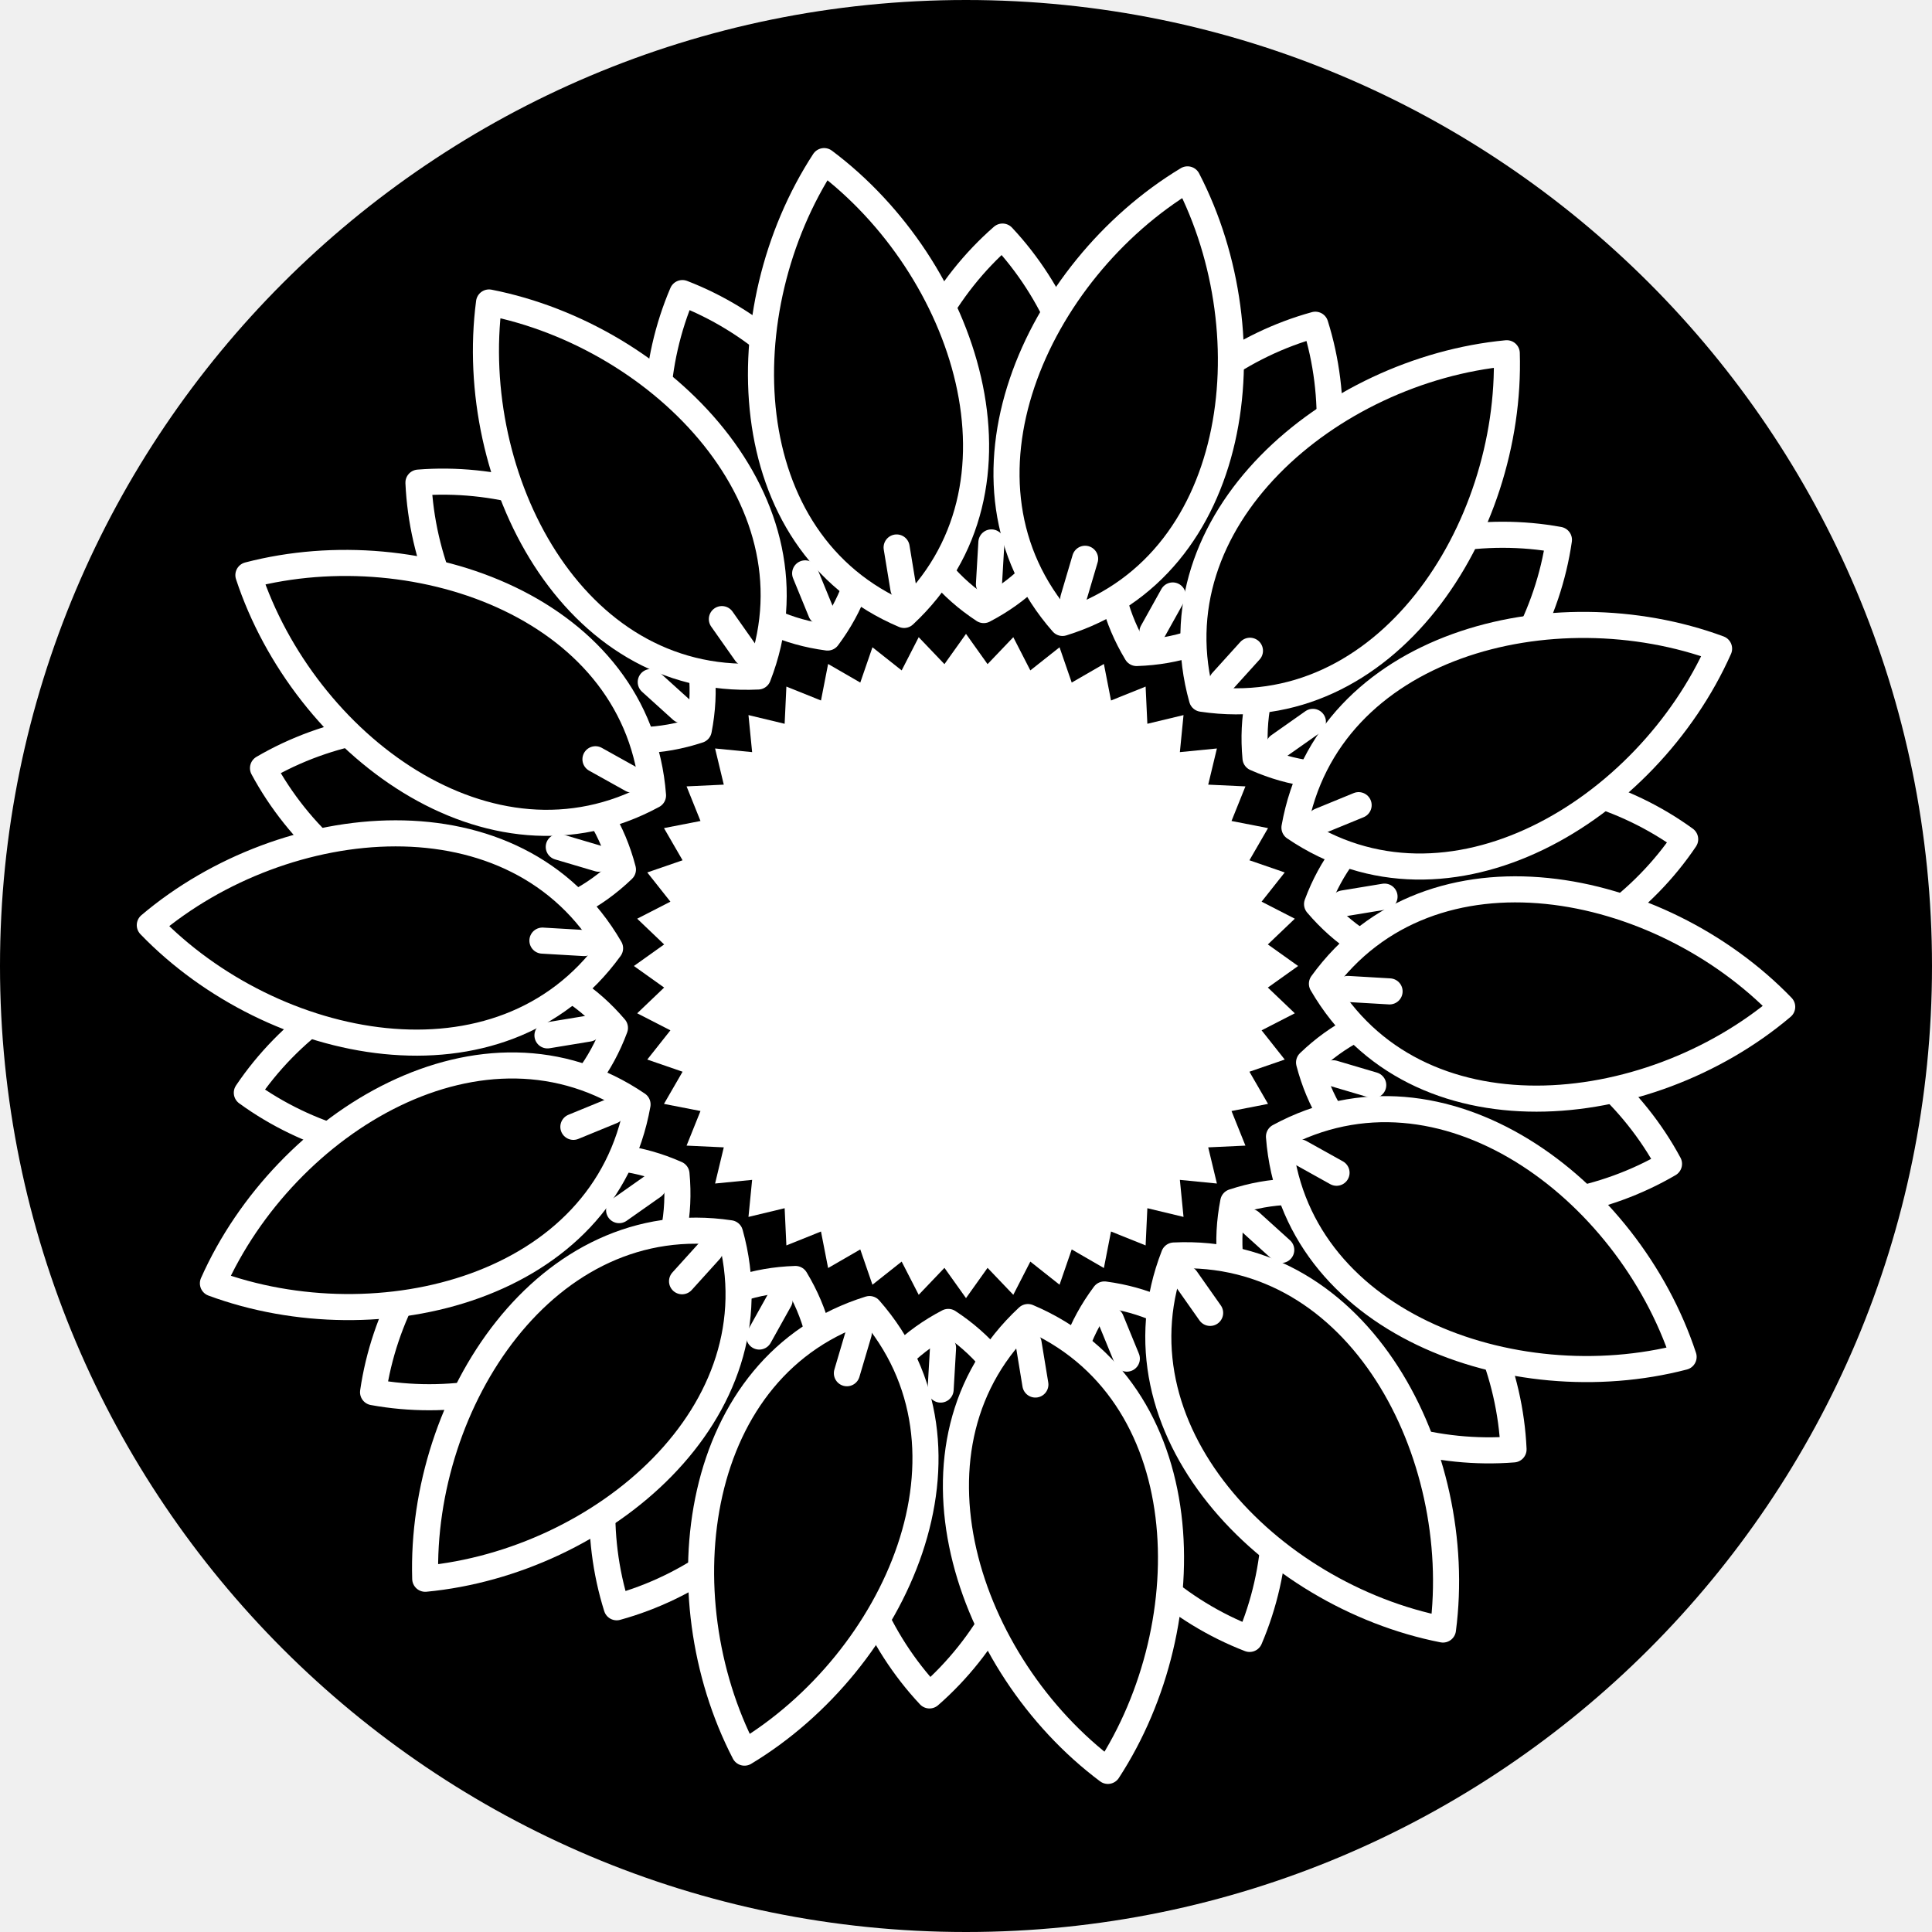
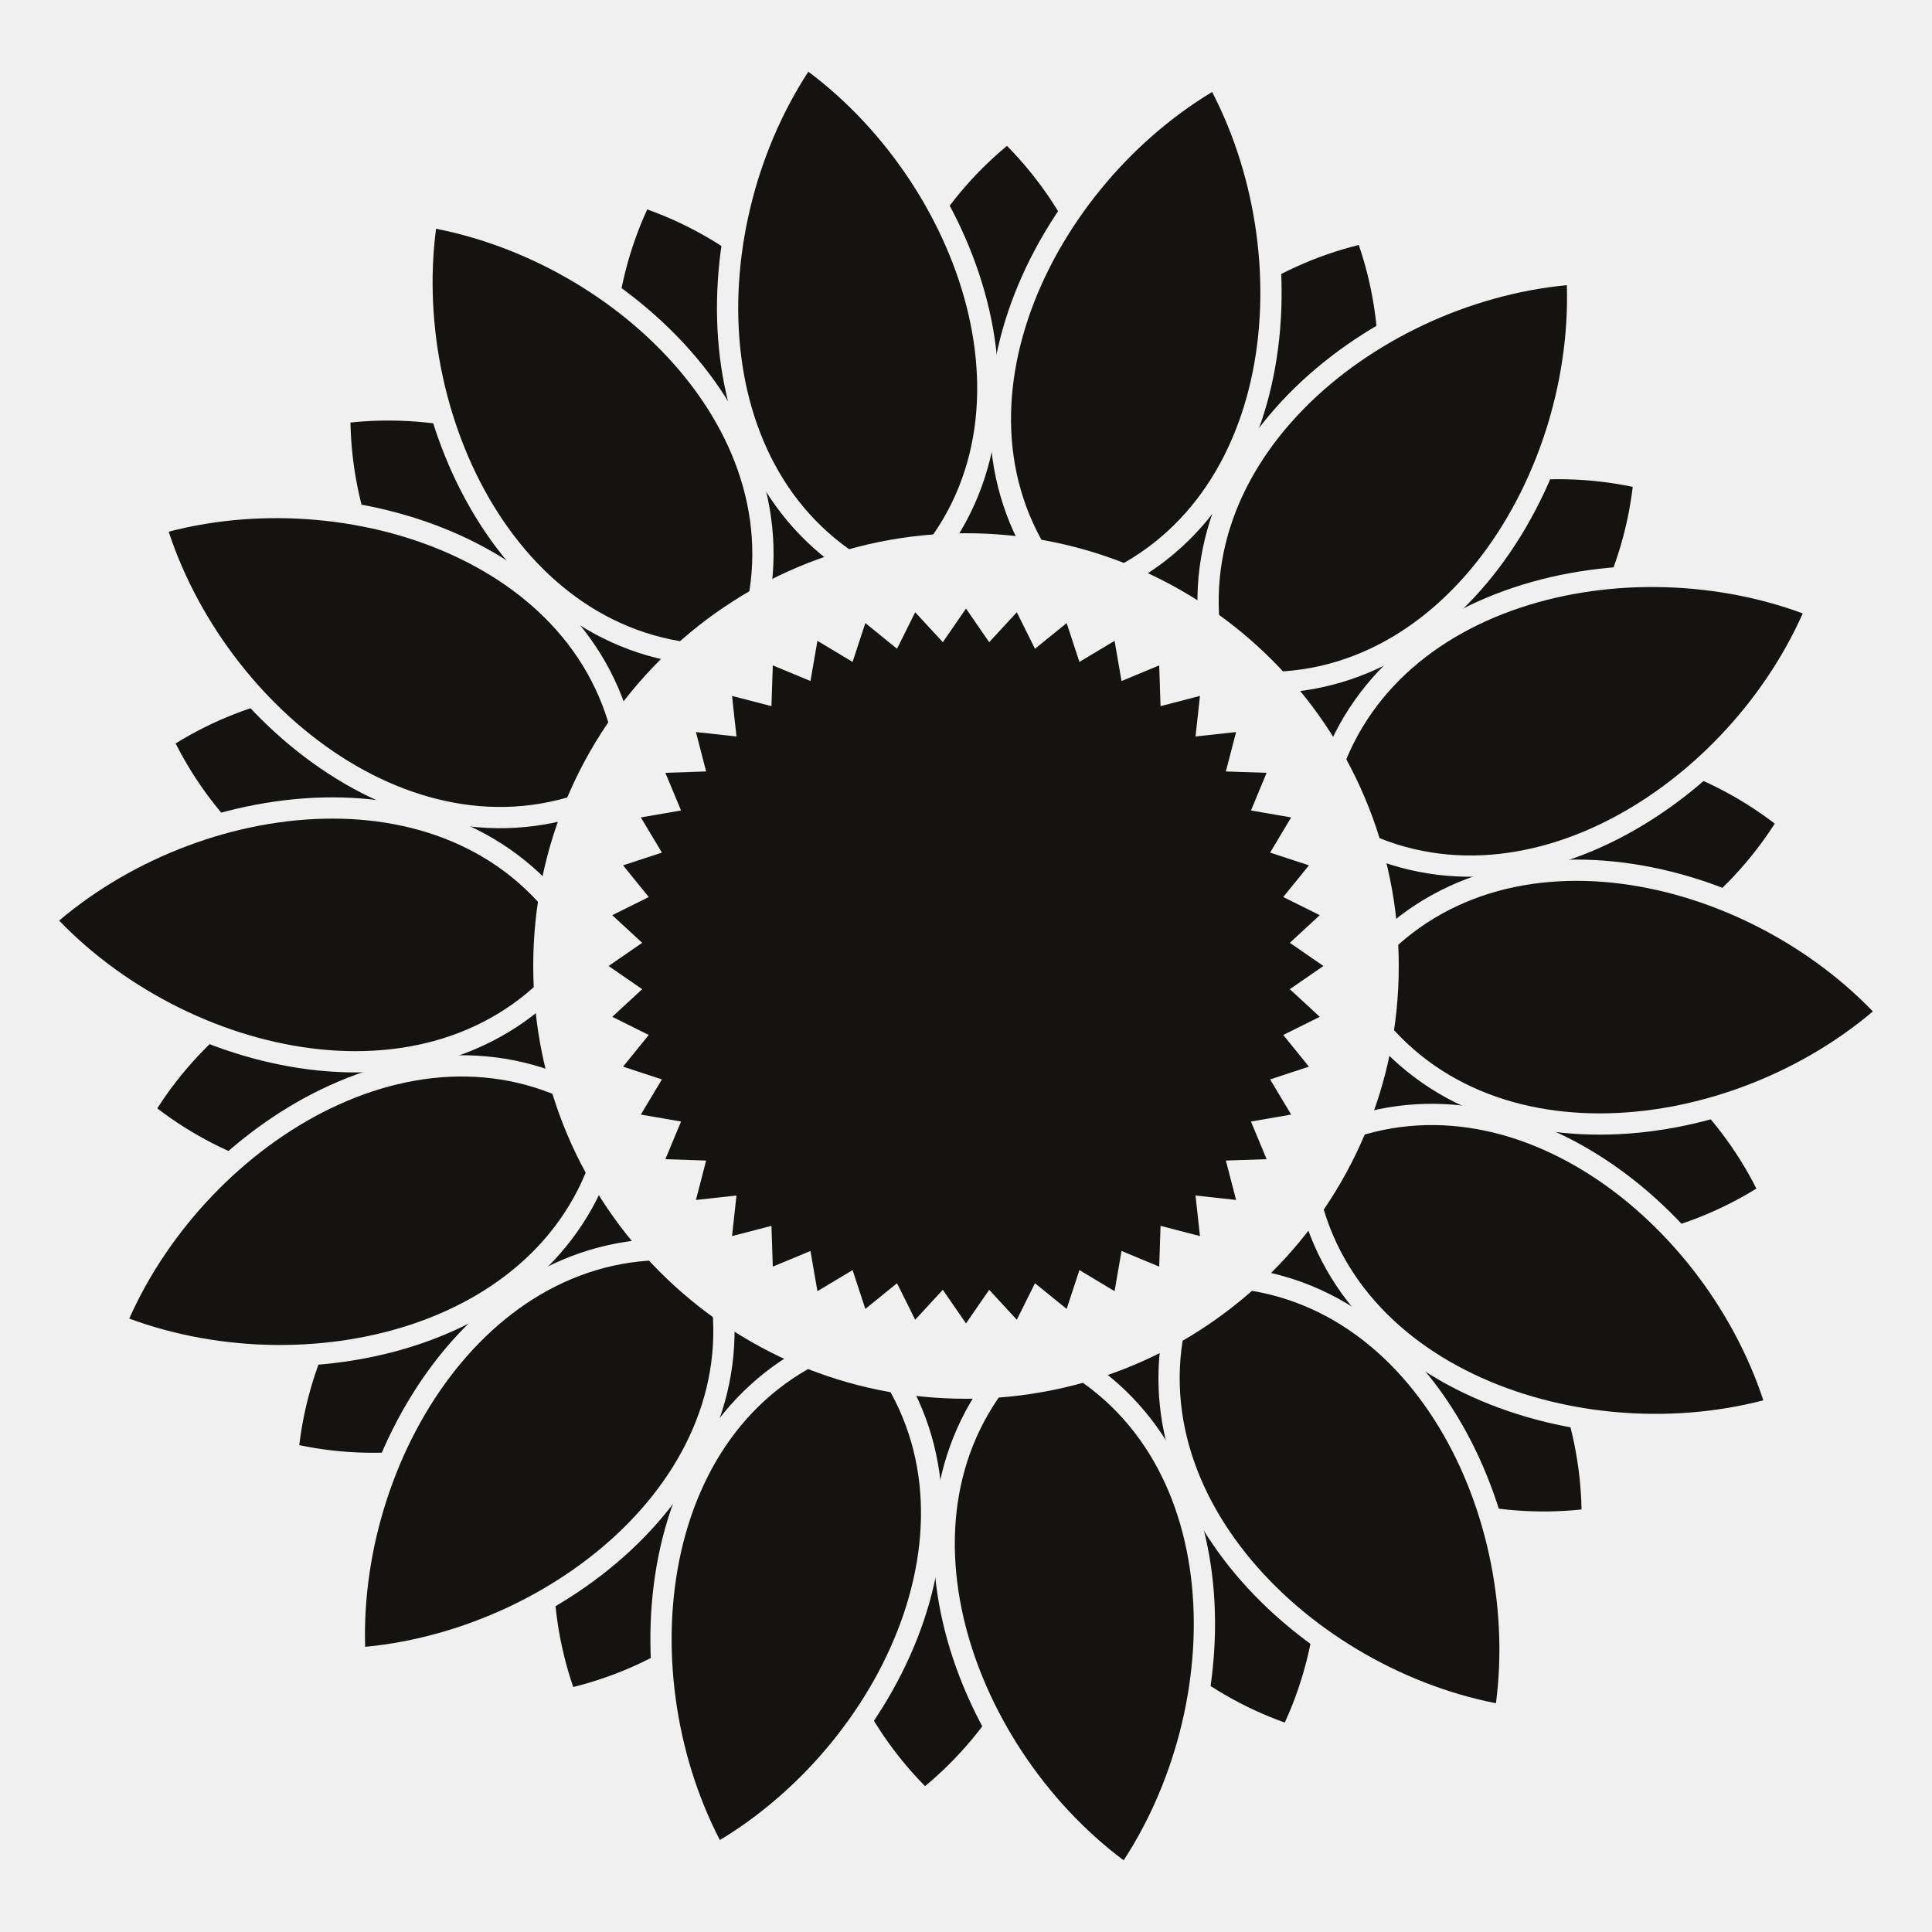
<svg xmlns="http://www.w3.org/2000/svg" viewBox="-500 -500 1000 1000">
-   <circle r="500" fill="#000000" />
-   <g transform="scale(0.9)" fill="#000000" stroke="#ffffff" stroke-width="15" stroke-linejoin="round" stroke-linecap="round">
-     <path d="M197.3,55.5 C264.7,-9.2 363.2,37.4 404.3,113.8 C329.4,157.6 221.0,146.0 197.3,55.5 Z" />
-     <path d="M153.7,135.7 C242.5,106.5 311.0,191.3 314.9,278.0 C228.4,284.9 135.8,227.4 153.7,135.7 Z" />
-     <path d="M79.6,188.9 C172.2,201.2 197.2,307.3 163.1,387.0 C82.2,355.8 23.7,263.8 79.6,188.9 Z" />
-     <path d="M-10.2,204.7 C67.9,256.0 44.3,362.5 -21.0,419.5 C-80.3,356.2 -93.1,248.0 -10.2,204.7 Z" />
-     <path d="M-98.1,180.0 C-49.9,260.1 -117.3,345.8 -200.9,368.8 C-226.9,286.1 -191.5,183.0 -98.1,180.0 Z" />
-     <path d="M-166.5,119.6 C-157.8,212.7 -255.7,260.7 -341.0,245.1 C-328.6,159.3 -251.9,81.8 -166.5,119.6 Z" />
-     <path d="M-201.9,35.6 C-234.5,123.2 -343.5,123.9 -413.6,72.9 C-365.2,1.0 -262.5,-35.6 -201.9,35.6 Z" />
-     <path d="M-197.3,-55.5 C-264.7,9.2 -363.2,-37.4 -404.3,-113.8 C-329.4,-157.6 -221.0,-146.0 -197.3,-55.5 Z" />
-     <path d="M-153.7,-135.7 C-242.5,-106.5 -311.0,-191.3 -314.9,-278.0 C-228.4,-284.9 -135.8,-227.4 -153.7,-135.7 Z" />
-     <path d="M-79.6,-188.9 C-172.2,-201.2 -197.2,-307.3 -163.1,-387.0 C-82.2,-355.8 -23.7,-263.8 -79.6,-188.9 Z" />
-     <path d="M10.2,-204.7 C-67.9,-256.0 -44.3,-362.5 21.0,-419.5 C80.3,-356.2 93.1,-248.0 10.2,-204.7 Z" />
-     <path d="M98.1,-180.0 C49.9,-260.1 117.3,-345.8 200.9,-368.8 C226.9,-286.1 191.5,-183.0 98.1,-180.0 Z" />
-     <path d="M166.5,-119.6 C157.8,-212.7 255.7,-260.7 341.0,-245.1 C328.6,-159.3 251.9,-81.8 166.5,-119.6 Z" />
-     <path d="M201.9,-35.6 C234.5,-123.2 343.5,-123.9 413.6,-72.9 C365.2,-1.0 262.5,35.6 201.9,-35.6 Z" />
-     <path d="M204.7,10.2 C267.5,-76.6 398.8,-49.7 469.4,23.5 C391.8,89.3 258.5,102.9 204.7,10.2 Z" />
-     <path d="M180.0,98.1 C274.2,47.0 380.9,128.2 412.7,224.8 C314.3,250.5 188.2,204.9 180.0,98.1 Z" />
-     <path d="M119.6,166.5 C226.7,161.3 287.5,280.8 274.3,381.6 C174.5,362.0 80.7,266.3 119.6,166.5 Z" />
-     <path d="M35.6,201.9 C134.2,243.7 137.2,377.7 81.6,462.9 C0.1,401.9 -42.8,274.9 35.6,201.9 Z" />
-     <path d="M-55.5,197.3 C15.2,277.8 -40.3,399.9 -127.4,452.4 C-174.2,362.1 -157.9,229.1 -55.5,197.3 Z" />
-     <path d="M-135.7,153.7 C-106.9,256.9 -209.8,342.8 -311.0,352.4 C-314.1,250.7 -241.6,137.9 -135.7,153.7 Z" />
-     <path d="M-188.9,79.6 C-207.7,185.1 -337.7,217.8 -433.1,182.5 C-391.8,89.6 -277.5,19.4 -188.9,79.6 Z" />
-     <path d="M-204.7,-10.2 C-267.5,76.6 -398.8,49.7 -469.4,-23.5 C-391.8,-89.3 -258.5,-102.9 -204.7,-10.2 Z" />
-     <path d="M-180.0,-98.1 C-274.2,-47.0 -380.9,-128.2 -412.7,-224.8 C-314.3,-250.5 -188.2,-204.9 -180.0,-98.1 Z" />
-     <path d="M-119.6,-166.5 C-226.7,-161.3 -287.5,-280.8 -274.3,-381.6 C-174.5,-362.0 -80.7,-266.3 -119.6,-166.5 Z" />
-     <path d="M-35.6,-201.9 C-134.2,-243.7 -137.2,-377.7 -81.6,-462.9 C-0.1,-401.9 42.8,-274.9 -35.6,-201.9 Z" />
-     <path d="M55.5,-197.3 C-15.2,-277.8 40.3,-399.9 127.4,-452.4 C174.2,-362.1 157.9,-229.1 55.5,-197.3 Z" />
-     <path d="M135.7,-153.7 C106.9,-256.9 209.8,-342.8 311.0,-352.4 C314.1,-250.7 241.6,-137.9 135.7,-153.7 Z" />
-     <path d="M188.9,-79.6 C207.7,-185.1 337.7,-217.8 433.1,-182.5 C391.8,-89.6 277.5,-19.4 188.9,-79.6 Z" />
-     <path d="M191.0,0.0 L173.6,12.4 L189.1,27.2 L170.0,37.0 L183.3,53.8 L163.0,60.8 L173.7,79.3 L152.7,83.4 L160.7,103.3 L139.3,104.3 L144.3,125.1 L123.0,123.0 L125.1,144.3 L104.3,139.3 L103.3,160.7 L83.4,152.7 L79.3,173.7 L60.8,163.0 L53.8,183.3 L37.0,170.0 L27.2,189.1 L12.4,173.6 L0.0,191.0 L-12.4,173.6 L-27.2,189.1 L-37.0,170.0 L-53.8,183.3 L-60.8,163.0 L-79.3,173.7 L-83.4,152.7 L-103.3,160.7 L-104.3,139.3 L-125.1,144.3 L-123.0,123.0 L-144.3,125.1 L-139.3,104.3 L-160.7,103.3 L-152.7,83.4 L-173.7,79.3 L-163.0,60.8 L-183.3,53.8 L-170.0,37.0 L-189.1,27.2 L-173.6,12.4 L-191.0,0.0 L-173.6,-12.4 L-189.1,-27.2 L-170.0,-37.0 L-183.3,-53.8 L-163.0,-60.8 L-173.7,-79.3 L-152.7,-83.4 L-160.7,-103.3 L-139.3,-104.3 L-144.3,-125.1 L-123.0,-123.0 L-125.1,-144.3 L-104.3,-139.3 L-103.3,-160.7 L-83.4,-152.7 L-79.3,-173.7 L-60.8,-163.0 L-53.8,-183.3 L-37.0,-170.0 L-27.2,-189.1 L-12.4,-173.6 L-0.0,-191.0 L12.4,-173.6 L27.2,-189.1 L37.0,-170.0 L53.8,-183.3 L60.8,-163.0 L79.3,-173.7 L83.4,-152.7 L103.3,-160.7 L104.3,-139.3 L125.1,-144.3 L123.0,-123.0 L144.3,-125.1 L139.3,-104.3 L160.7,-103.3 L152.7,-83.4 L173.7,-79.3 L163.0,-60.8 L183.3,-53.8 L170.0,-37.0 L189.1,-27.2 L173.6,-12.4Z" fill="#ffffff" stroke="none" />
-     <path d="M219.6,13.2L243.6,14.6M211.2,61.7L234.2,68.5M192.1,107.2L213.1,118.9M163.5,147.2L181.3,163.3M126.6,179.9L140.4,199.5M83.4,203.6L92.5,225.8M36.0,217.0L39.9,240.7M-13.2,219.6L-14.6,243.6M-61.7,211.2L-68.5,234.2M-107.2,192.1L-118.9,213.1M-147.2,163.5L-163.3,181.3M-179.9,126.6L-199.5,140.4M-203.6,83.4L-225.8,92.5M-217.0,36.0L-240.7,39.9M-219.6,-13.2L-243.6,-14.6M-211.2,-61.7L-234.2,-68.5M-192.1,-107.2L-213.1,-118.9M-163.5,-147.2L-181.3,-163.3M-126.6,-179.9L-140.4,-199.5M-83.4,-203.6L-92.5,-225.8M-36.0,-217.0L-39.9,-240.7M13.2,-219.6L14.6,-243.6M61.7,-211.2L68.5,-234.2M107.2,-192.1L118.9,-213.1M147.2,-163.5L163.3,-181.3M179.9,-126.6L199.5,-140.4M203.6,-83.4L225.8,-92.5M217.0,-36.0L240.7,-39.9" fill="none" />
-   </g>
+   <style>.f{fill:#14130f}@media(prefers-color-scheme:dark){.f{fill:#f4f4f2}}</style>
+   <mask id="m" maskUnits="userSpaceOnUse" x="-500" y="-500" width="1000" height="1000">
+     <g fill="#fff">
+       <path d="M197.3,55.5 C267.4,-14.9 368.0,33.8 409.1,115.2 C331.6,163.2 220.4,152.2 197.3,55.5 Z" />
+       <path d="M153.7,135.7 C247.4,102.6 316.9,190.1 318.6,281.3 C228.0,290.9 132.5,232.8 153.7,135.7 Z" />
+       <path d="M79.6,188.9 C178.4,199.8 203.0,308.8 165.0,391.6 C79.2,361.0 18.4,267.2 79.6,188.9 Z" />
+       <path d="M-10.2,204.7 C74.0,257.4 49.0,366.3 -21.2,424.5 C-85.3,359.6 -99.4,248.7 -10.2,204.7 Z" />
+       <path d="M-98.1,180.0 C-45.0,264.0 -114.8,351.3 -203.3,373.2 C-232.9,287.0 -197.4,181.0 -98.1,180.0 Z" />
+       <path d="M-166.5,119.6 C-155.1,218.4 -255.9,266.7 -345.1,248.0 C-334.3,157.5 -256.4,77.4 -166.5,119.6 Z" />
+       <path d="M-201.9,35.6 C-234.5,129.5 -346.2,129.2 -418.6,73.7 C-369.5,-3.1 -264.6,-41.5 -201.9,35.6 Z" />
+       <path d="M-197.3,-55.5 C-267.4,14.9 -368.0,-33.8 -409.1,-115.2 C-331.6,-163.2 -220.4,-152.2 -197.3,-55.5 Z" />
+       <path d="M-153.7,-135.7 C-247.4,-102.6 -316.9,-190.1 -318.6,-281.3 C-228.0,-290.9 -132.5,-232.8 -153.7,-135.7 Z" />
+       <path d="M-79.6,-188.9 C-178.4,-199.8 -203.0,-308.8 -165.0,-391.6 C-79.2,-361.0 -18.4,-267.2 -79.6,-188.9 Z" />
+       <path d="M10.2,-204.7 C-74.0,-257.4 -49.0,-366.3 21.2,-424.5 C85.3,-359.6 99.4,-248.7 10.2,-204.7 Z" />
+       <path d="M98.1,-180.0 C45.0,-264.0 114.8,-351.3 203.3,-373.2 C232.9,-287.0 197.4,-181.0 98.1,-180.0 Z" />
+       <path d="M166.5,-119.6 C155.1,-218.4 255.9,-266.7 345.1,-248.0 C334.3,-157.5 256.4,-77.4 166.5,-119.6 Z" />
+       <path d="M201.9,-35.6 C234.5,-129.5 346.2,-129.2 418.6,-73.7 C369.5,3.1 264.6,41.5 201.9,-35.6 Z" />
+     </g>
+     <g fill="#fff" stroke="#000" stroke-width="22" stroke-linejoin="round" paint-order="stroke">
+       <path d="M204.7,10.2 C267.5,-76.6 398.8,-49.7 469.4,23.5 C391.8,89.3 258.5,102.9 204.7,10.2 Z" />
+       <path d="M180.0,98.1 C274.2,47.0 380.9,128.2 412.7,224.8 C314.3,250.5 188.2,204.9 180.0,98.1 Z" />
+       <path d="M119.6,166.5 C226.7,161.3 287.5,280.8 274.3,381.6 C174.5,362.0 80.7,266.3 119.6,166.5 Z" />
+       <path d="M35.6,201.9 C134.2,243.7 137.2,377.7 81.6,462.9 C0.1,401.9 -42.8,274.9 35.6,201.9 Z" />
+       <path d="M-55.5,197.3 C15.2,277.8 -40.3,399.9 -127.4,452.4 C-174.2,362.1 -157.9,229.1 -55.5,197.3 Z" />
+       <path d="M-135.7,153.7 C-106.9,256.9 -209.8,342.8 -311.0,352.4 C-314.1,250.7 -241.6,137.9 -135.7,153.7 Z" />
+       <path d="M-188.9,79.6 C-207.7,185.1 -337.7,217.8 -433.1,182.5 C-391.8,89.6 -277.5,19.4 -188.9,79.6 Z" />
+       <path d="M-204.7,-10.2 C-267.5,76.6 -398.8,49.7 -469.4,-23.5 C-391.8,-89.3 -258.5,-102.9 -204.7,-10.2 Z" />
+       <path d="M-180.0,-98.1 C-274.2,-47.0 -380.9,-128.2 -412.7,-224.8 C-314.3,-250.5 -188.2,-204.9 -180.0,-98.1 Z" />
+       <path d="M-119.6,-166.5 C-226.7,-161.3 -287.5,-280.8 -274.3,-381.6 C-174.5,-362.0 -80.7,-266.3 -119.6,-166.5 Z" />
+       <path d="M-35.6,-201.9 C-134.2,-243.7 -137.2,-377.7 -81.6,-462.9 C-0.1,-401.9 42.8,-274.9 -35.6,-201.9 Z" />
+       <path d="M55.5,-197.3 C-15.2,-277.8 40.3,-399.9 127.4,-452.4 C174.2,-362.1 157.9,-229.1 55.5,-197.3 Z" />
+       <path d="M135.7,-153.7 C106.9,-256.9 209.8,-342.8 311.0,-352.4 C314.1,-250.7 241.6,-137.9 135.7,-153.7 Z" />
+       <path d="M188.9,-79.6 C207.7,-185.1 337.7,-217.8 433.1,-182.5 C391.8,-89.6 277.5,-19.4 188.9,-79.6 Z" />
+     </g>
+     <circle r="224" fill="#000" />
+     <path d="M185.0,0.0 L167.6,12.0 L183.1,26.3 L164.2,35.7 L177.5,52.1 L157.4,58.7 L168.3,76.9 L147.5,80.5 L155.6,100.0 L134.5,100.7 L139.8,121.1 L118.8,118.8 L121.1,139.8 L100.7,134.5 L100.0,155.6 L80.5,147.5 L76.9,168.3 L58.7,157.4 L52.1,177.5 L35.7,164.2 L26.3,183.1 L12.0,167.6 L0.0,185.0 L-12.0,167.6 L-26.3,183.1 L-35.7,164.2 L-52.1,177.5 L-58.7,157.4 L-76.9,168.3 L-80.5,147.5 L-100.0,155.6 L-100.7,134.5 L-121.1,139.8 L-118.8,118.8 L-139.8,121.1 L-134.5,100.7 L-155.6,100.0 L-147.5,80.5 L-168.3,76.9 L-157.4,58.7 L-177.5,52.1 L-164.2,35.7 L-183.1,26.3 L-167.6,12.0 L-185.0,0.0 L-167.6,-12.0 L-183.1,-26.3 L-164.2,-35.7 L-177.5,-52.1 L-157.4,-58.7 L-168.3,-76.9 L-147.5,-80.5 L-155.6,-100.0 L-134.5,-100.7 L-139.8,-121.1 L-118.8,-118.8 L-121.1,-139.8 L-100.7,-134.5 L-100.0,-155.6 L-80.5,-147.5 L-76.9,-168.3 L-58.7,-157.4 L-52.1,-177.5 L-35.7,-164.2 L-26.3,-183.1 L-12.0,-167.6 L-0.0,-185.0 L12.0,-167.6 L26.3,-183.1 L35.7,-164.2 L52.1,-177.5 L58.7,-157.4 L76.9,-168.3 L80.5,-147.5 L100.0,-155.6 L100.7,-134.5 L121.1,-139.8 L118.8,-118.8 L139.8,-121.1 L134.5,-100.7 L155.6,-100.0 L147.5,-80.5 L168.3,-76.9 L157.4,-58.7 L177.5,-52.1 L164.2,-35.7 L183.1,-26.3 L167.6,-12.0Z" fill="#fff" />
+   </mask>
+   <rect class="f" x="-500" y="-500" width="1000" height="1000" mask="url(#m)" />
</svg>
